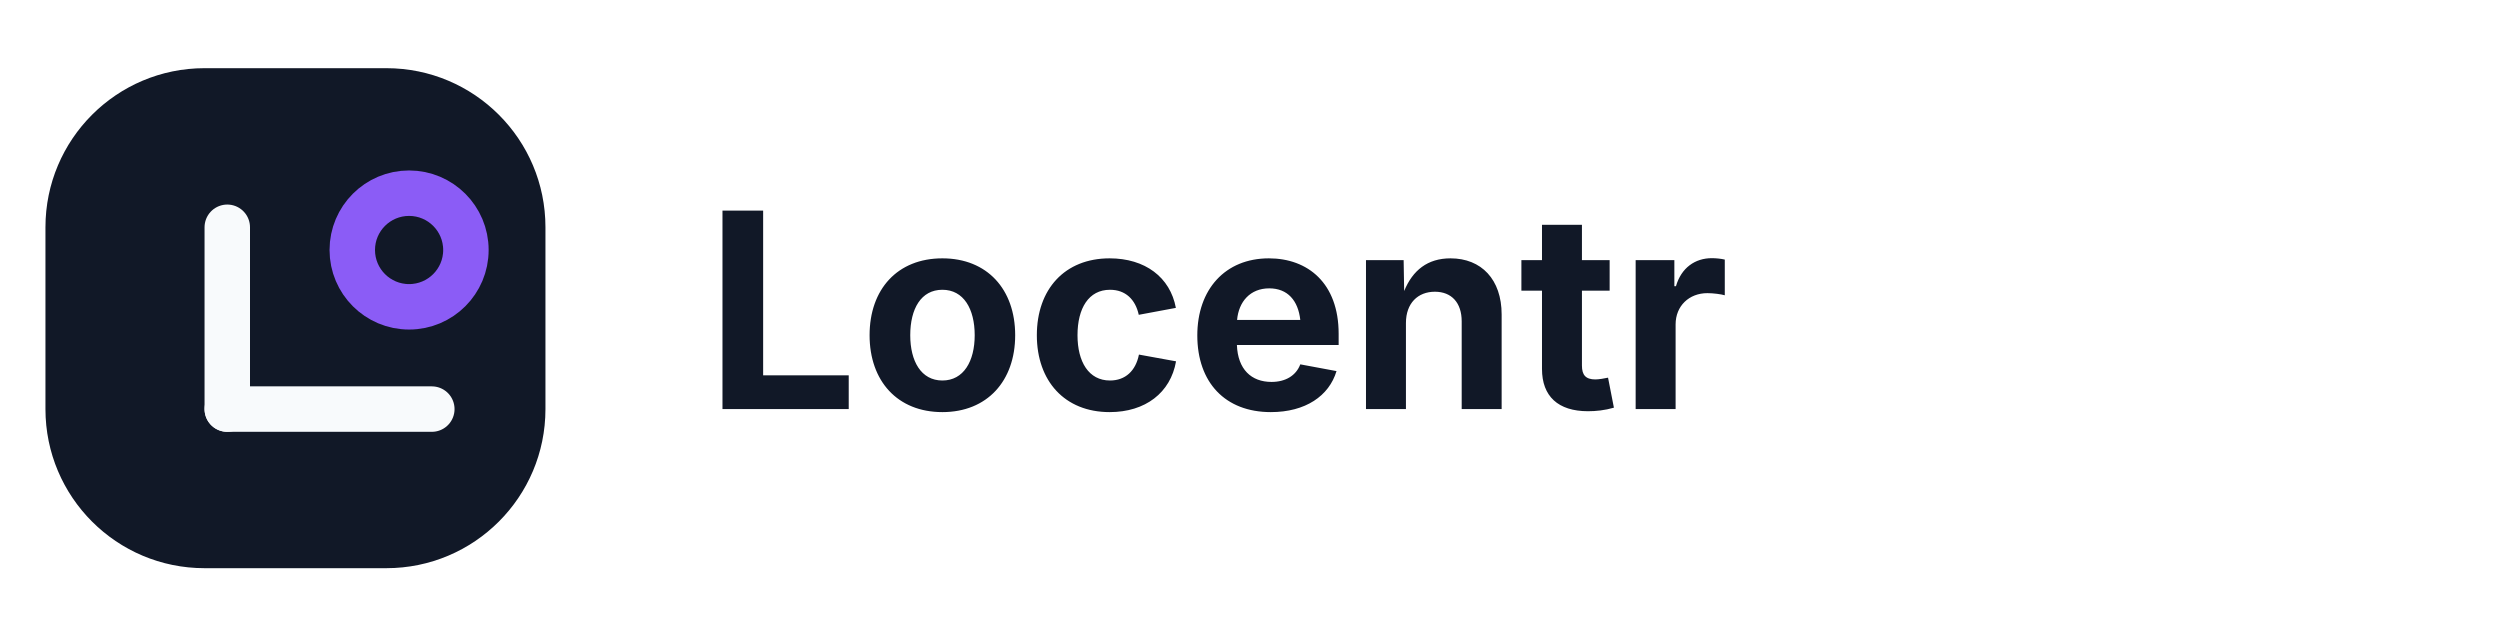
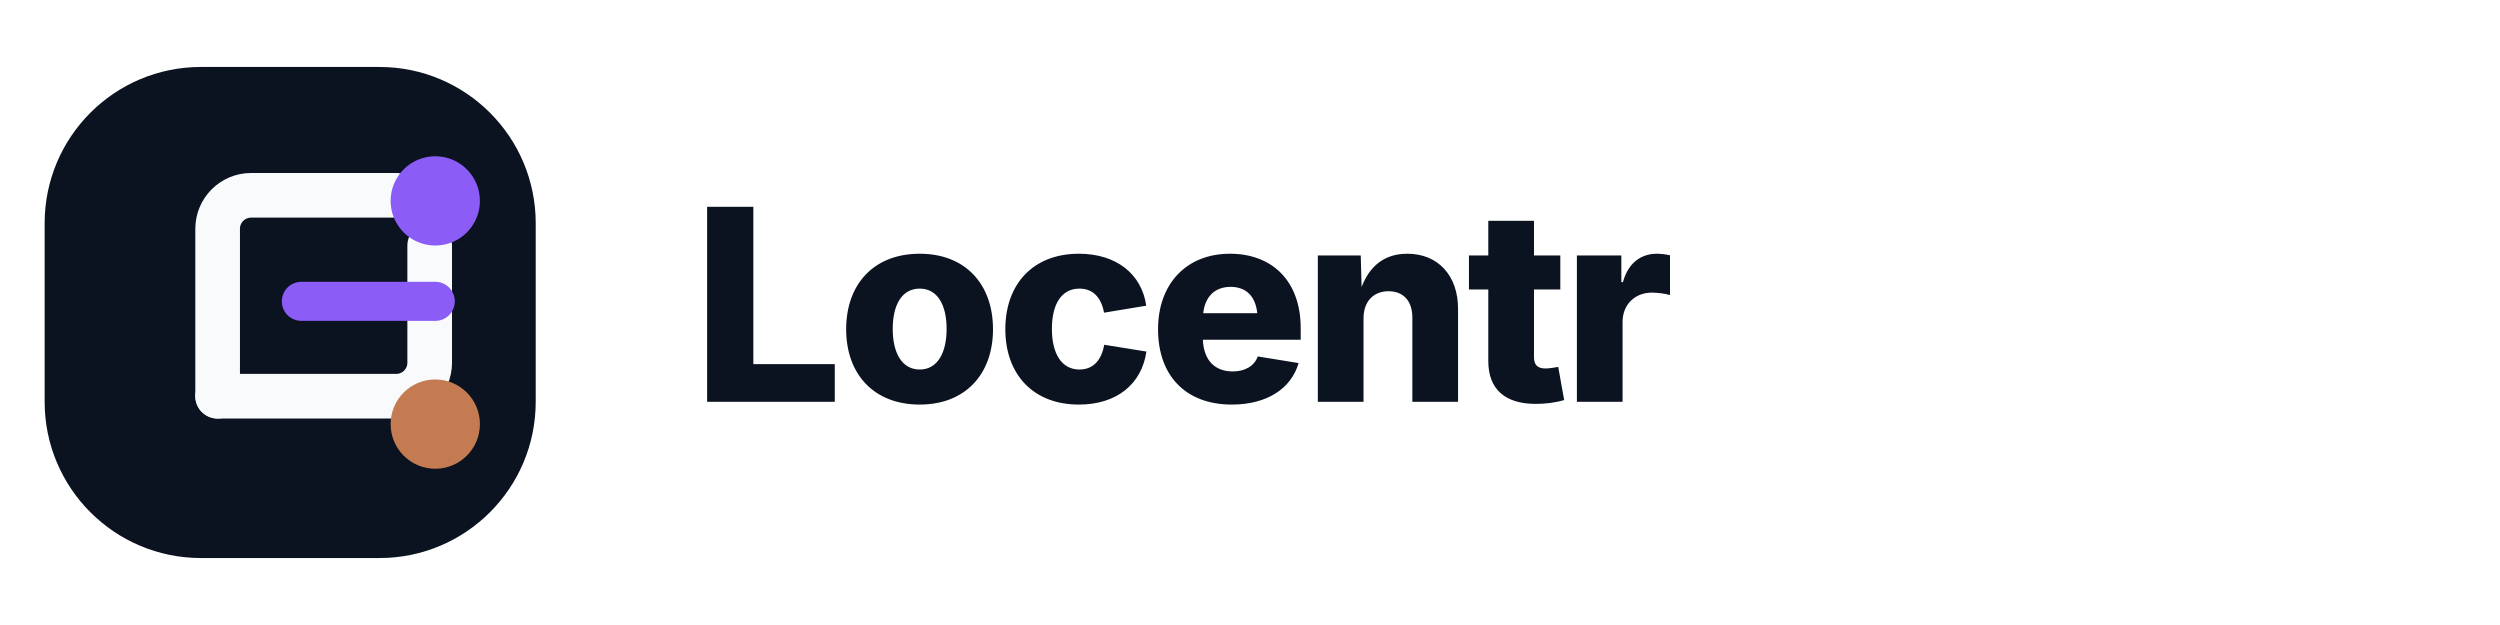
- <svg xmlns="http://www.w3.org/2000/svg" width="220" height="56" viewBox="0 0 220 56" fill="none">
-   <rect x="4" y="6" width="44" height="44" rx="14" fill="#111827" />
-   <path d="M20 36V20" stroke="#F8FAFC" stroke-width="4" stroke-linecap="round" />
-   <path d="M20 36H38" stroke="#F8FAFC" stroke-width="4" stroke-linecap="round" />
-   <circle cx="36" cy="22" r="5" stroke="#8B5CF6" stroke-width="4" />
-   <text x="62" y="36" font-family="Inter, Arial, sans-serif" font-size="24" font-weight="700" fill="#111827">Locentr</text>
+ <svg xmlns="http://www.w3.org/2000/svg" width="224" height="56" viewBox="0 0 224 56" fill="none">
+   <rect x="4" y="6" width="44" height="44" rx="14" fill="#0B1220" />
+   <path d="M19.5 35.5V20.5C19.5 18.843 20.843 17.5 22.5 17.5H35.5" stroke="#F8FAFC" stroke-width="4" stroke-linecap="round" stroke-linejoin="round" />
+   <path d="M19.5 35.5H35.5C37.157 35.5 38.5 34.157 38.5 32.5V22" stroke="#F8FAFC" stroke-width="4" stroke-linecap="round" stroke-linejoin="round" />
+   <path d="M27 27H39" stroke="#8B5CF6" stroke-width="3.5" stroke-linecap="round" />
+   <circle cx="39" cy="18" r="4" fill="#8B5CF6" />
+   <circle cx="39" cy="38" r="4" fill="#C47B52" />
+   <text x="62" y="36" font-family="Inter, Arial, sans-serif" font-size="24" font-weight="760" letter-spacing="-0.6" fill="#0B1220">Locentr</text>
</svg>
